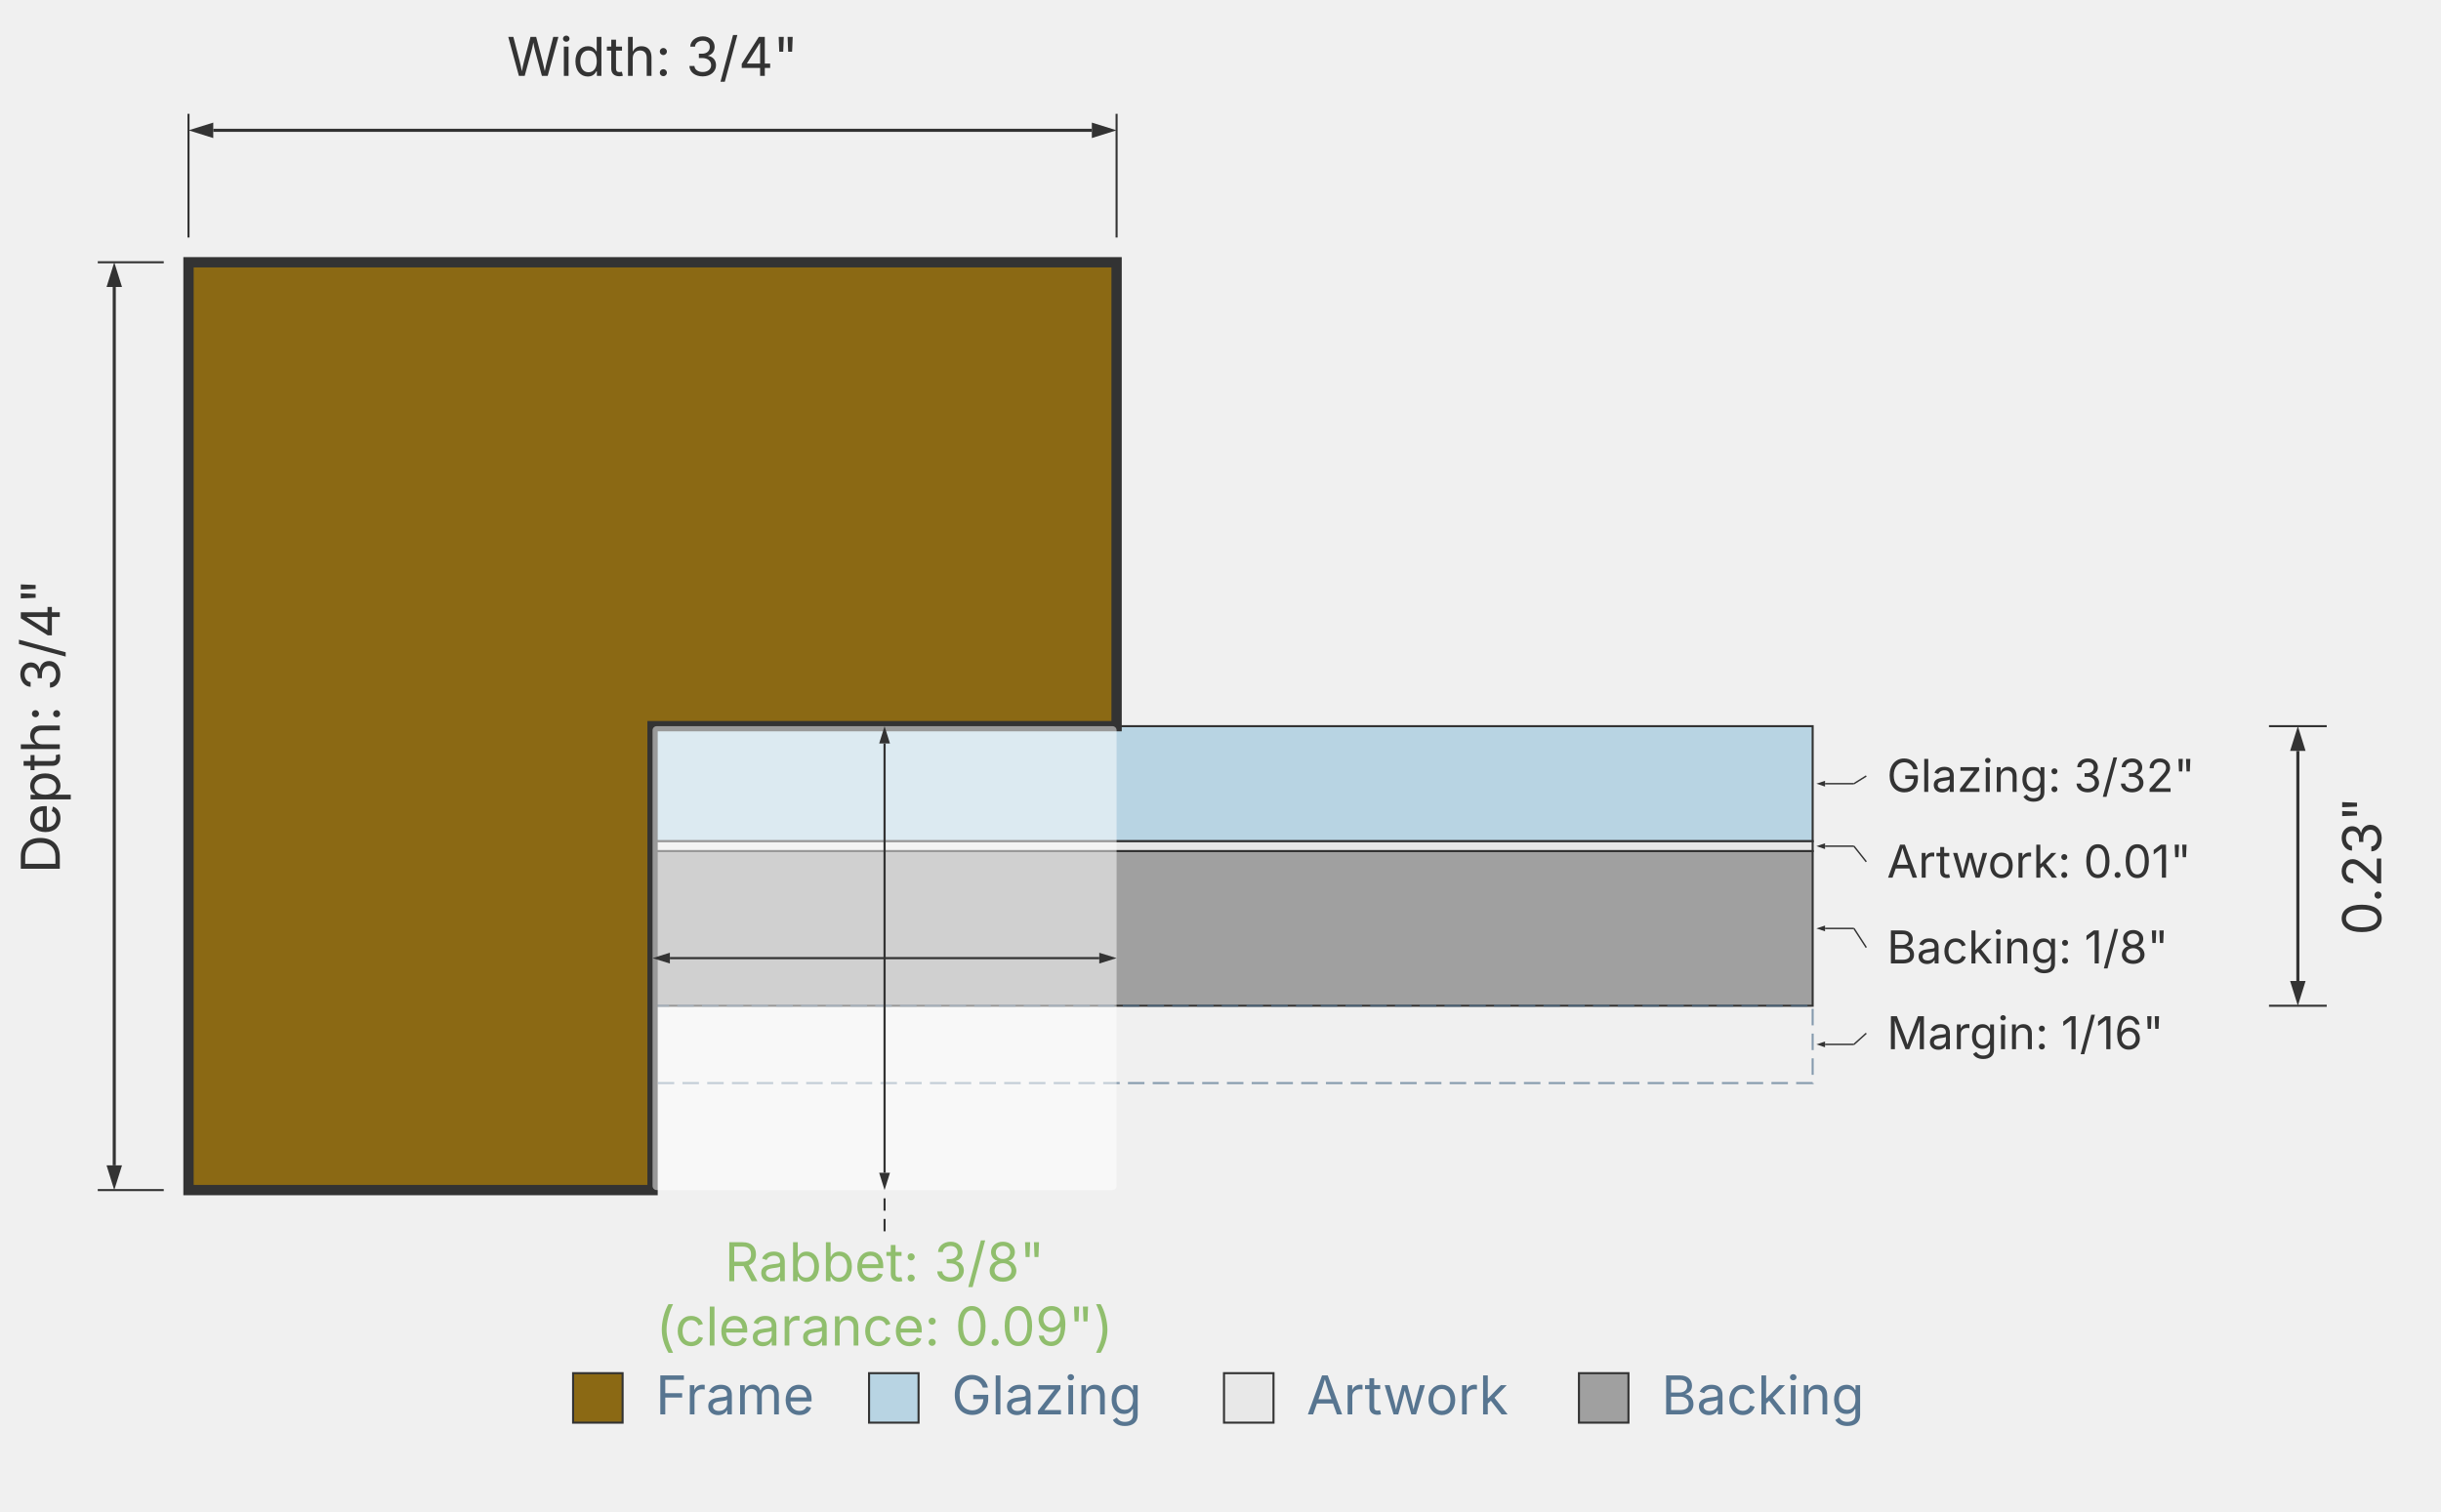
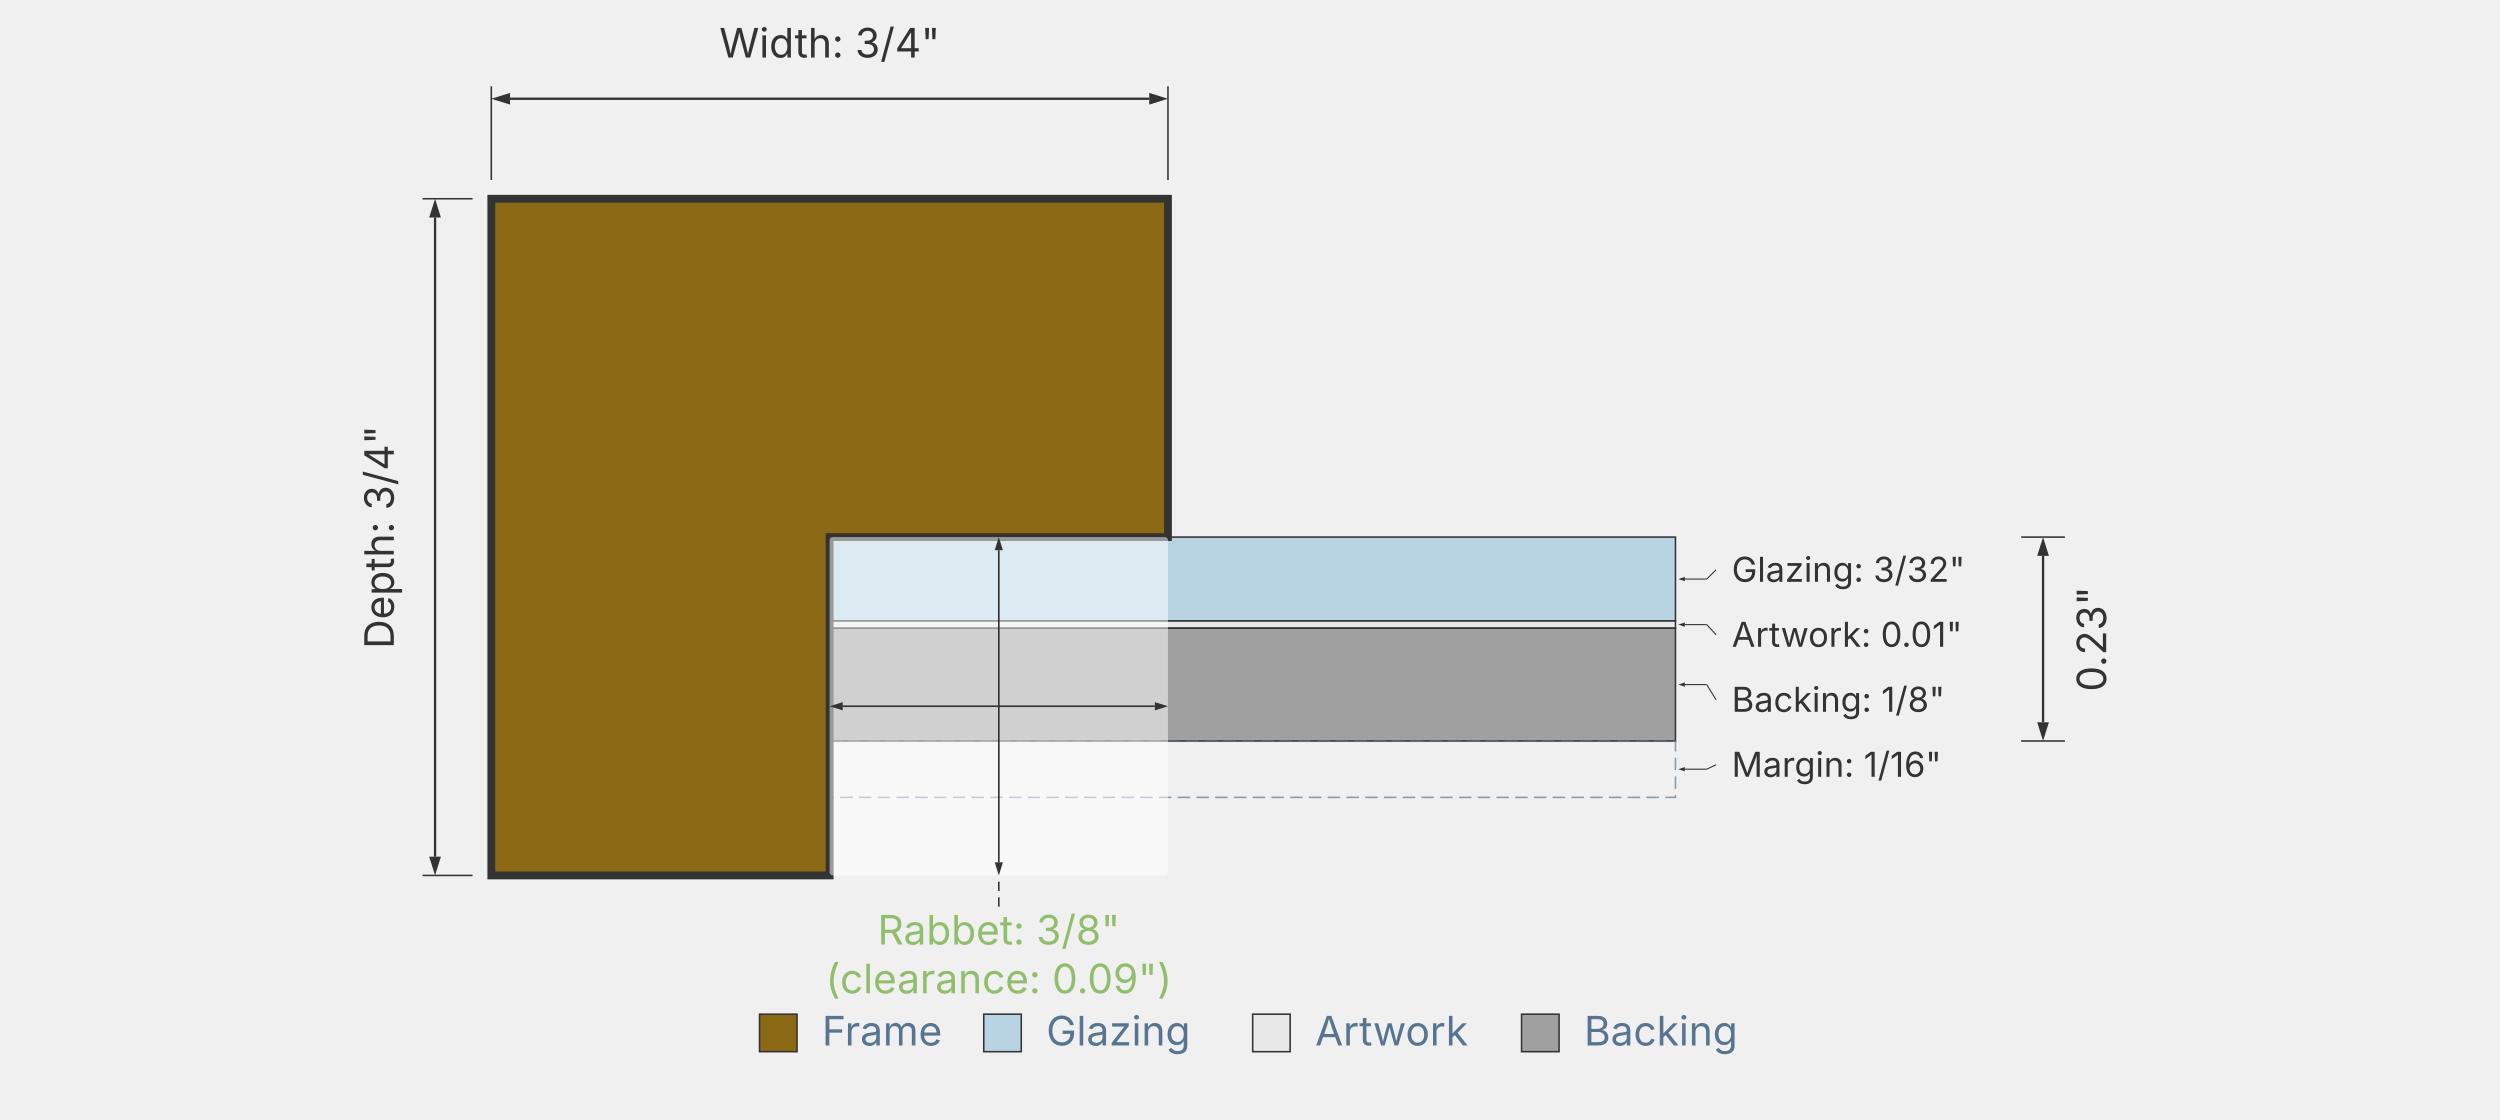
- <svg xmlns="http://www.w3.org/2000/svg" viewBox="104.11 108.70 591.78 366.60">
+ <svg xmlns="http://www.w3.org/2000/svg" viewBox="0.00 112.93 800.00 358.13">
  <g id="section-content" transform="translate(3.25, 0)">
    <g id="section-geometry">
-       <rect x="259.06" y="284.80" width="281.25" height="27.90" stroke="#333333" stroke-width="0.5" fill="#B8D4E3" />
-       <rect x="259.06" y="312.70" width="281.25" height="2.40" stroke="#333333" stroke-width="0.5" fill="#E8E8E8" />
-       <rect x="259.06" y="315.10" width="281.25" height="37.50" stroke="#333333" stroke-width="0.5" fill="#A0A0A0" />
-       <rect x="259.06" y="352.60" width="281.25" height="18.75" stroke="#577590" stroke-width="0.5" stroke-dasharray="4,2" fill="none" opacity="0.7" />
-       <polygon points="146.56,172.30 371.56,172.30 371.56,284.80 259.06,284.80 259.06,397.30 146.56,397.30" stroke="#333333" stroke-width="2.5" fill="#8B6914" />
+       <rect x="262.23" y="284.80" width="270.67" height="26.85" stroke="#333333" stroke-width="0.5" fill="#B8D4E3" />
+       <rect x="262.23" y="311.65" width="270.67" height="2.31" stroke="#333333" stroke-width="0.5" fill="#E8E8E8" />
+       <rect x="262.23" y="313.96" width="270.67" height="36.09" stroke="#333333" stroke-width="0.5" fill="#A0A0A0" />
+       <rect x="262.23" y="350.05" width="270.67" height="18.04" stroke="#577590" stroke-width="0.5" stroke-dasharray="4,2" fill="none" opacity="0.7" />
+       <polygon points="153.97,176.53 370.50,176.53 370.50,284.80 262.23,284.80 262.23,393.07 153.97,393.07" stroke="#333333" stroke-width="2.5" fill="#8B6914" />
    </g>
    <g id="section-dimensions">
-       <line x1="140.56" y1="172.30" x2="124.56" y2="172.30" stroke="#333333" stroke-width="0.5" />
-       <line x1="140.56" y1="397.30" x2="124.56" y2="397.30" stroke="#333333" stroke-width="0.5" />
-       <polygon points="128.56,172.30 126.69,178.30 130.44,178.30" fill="#333333" data-arrow="true" />
-       <line x1="128.56" y1="178.30" x2="128.56" y2="391.30" stroke="#333333" stroke-width="0.75" />
-       <polygon points="128.56,397.30 130.44,391.30 126.69,391.30" fill="#333333" data-arrow="true" />
-       <text x="115.36" y="284.80" fill="#333333" font-family="Inter, system-ui, -apple-system, sans-serif" font-size="13px" text-anchor="middle" transform="rotate(-90 115.36 284.80)">Depth: 3/4"</text>
-       <line x1="146.56" y1="166.30" x2="146.56" y2="136.30" stroke="#333333" stroke-width="0.5" />
-       <line x1="371.56" y1="166.30" x2="371.56" y2="136.30" stroke="#333333" stroke-width="0.5" />
-       <polygon points="146.56,140.30 152.56,142.18 152.56,138.43" fill="#333333" data-arrow="true" />
-       <line x1="152.56" y1="140.30" x2="365.56" y2="140.30" stroke="#333333" stroke-width="0.75" />
-       <polygon points="371.56,140.30 365.56,138.43 365.56,142.18" fill="#333333" data-arrow="true" />
-       <text transform="translate(259.06, 127.10)" fill="#333333" font-family="Inter, system-ui, -apple-system, sans-serif" font-size="13px" text-anchor="middle">Width: 3/4"</text>
-       <rect x="259.06" y="284.80" width="112.50" height="112.50" fill="#FFFFFF" fill-opacity="0.5" stroke="none" rx="1" />
-       <polygon points="259.06,341.05 263.26,342.36 263.26,339.74" fill="#333333" data-arrow="true" />
-       <line x1="263.26" y1="341.05" x2="367.36" y2="341.05" stroke="#333333" stroke-width="0.525" />
-       <polygon points="371.56,341.05 367.36,339.74 367.36,342.36" fill="#333333" data-arrow="true" />
-       <polygon points="315.31,284.80 314.00,289.00 316.62,289.00" fill="#333333" data-arrow="true" />
-       <line x1="315.31" y1="289.00" x2="315.31" y2="393.10" stroke="#333333" stroke-width="0.525" />
-       <polygon points="315.31,397.30 316.62,393.10 314.00,393.10" fill="#333333" data-arrow="true" />
-       <polygon points="541.21,298.75 543.31,299.45 543.31,298.05" fill="#333333" data-arrow="true" />
-       <line x1="543.31" y1="298.75" x2="550.31" y2="298.75" stroke="#333333" stroke-width="0.35" />
-       <line x1="550.31" y1="298.75" x2="553.31" y2="296.88" stroke="#333333" stroke-width="0.35" />
-       <text transform="translate(558.31, 300.74)" fill="#333333" font-family="Inter, system-ui, -apple-system, sans-serif" font-size="11.0px">Glazing: 3/32"</text>
-       <polygon points="541.21,313.90 543.31,314.60 543.31,313.20" fill="#333333" data-arrow="true" />
-       <line x1="543.31" y1="313.90" x2="550.31" y2="313.90" stroke="#333333" stroke-width="0.35" />
-       <line x1="550.31" y1="313.90" x2="553.31" y2="317.68" stroke="#333333" stroke-width="0.35" />
-       <text transform="translate(558.31, 321.54)" fill="#333333" font-family="Inter, system-ui, -apple-system, sans-serif" font-size="11.0px">Artwork: 0.01"</text>
-       <polygon points="541.21,333.85 543.31,334.55 543.31,333.15" fill="#333333" data-arrow="true" />
-       <line x1="543.31" y1="333.85" x2="550.31" y2="333.85" stroke="#333333" stroke-width="0.35" />
-       <line x1="550.31" y1="333.85" x2="553.31" y2="338.48" stroke="#333333" stroke-width="0.35" />
-       <text transform="translate(558.31, 342.34)" fill="#333333" font-family="Inter, system-ui, -apple-system, sans-serif" font-size="11.0px">Backing: 1/8"</text>
-       <polygon points="541.21,361.97 543.31,362.67 543.31,361.27" fill="#333333" data-arrow="true" />
-       <line x1="543.31" y1="361.97" x2="550.31" y2="361.97" stroke="#333333" stroke-width="0.35" />
-       <line x1="550.31" y1="361.97" x2="553.31" y2="359.27" stroke="#333333" stroke-width="0.35" />
-       <text transform="translate(558.31, 363.14)" fill="#333333" font-family="Inter, system-ui, -apple-system, sans-serif" font-size="11.0px">Margin: 1/16"</text>
-       <line x1="650.94" y1="284.80" x2="664.94" y2="284.80" stroke="#333333" stroke-width="0.5" />
-       <line x1="650.94" y1="352.60" x2="664.94" y2="352.60" stroke="#333333" stroke-width="0.5" />
-       <polygon points="657.94,284.80 656.06,290.80 659.81,290.80" fill="#333333" data-arrow="true" />
-       <line x1="657.94" y1="290.80" x2="657.94" y2="346.60" stroke="#333333" stroke-width="0.75" />
-       <polygon points="657.94,352.60 659.81,346.60 656.06,346.60" fill="#333333" data-arrow="true" />
-       <text x="678.14" y="318.70" fill="#333333" font-family="Inter, system-ui, -apple-system, sans-serif" font-size="13px" text-anchor="middle" transform="rotate(-90 678.14 318.70)">0.23"</text>
-       <line x1="315.31" y1="399.30" x2="315.31" y2="407.30" stroke="#333333" stroke-width="0.5" stroke-dasharray="3,2" />
-       <text transform="translate(315.31, 419.40)" fill="#90be6d" font-family="Inter, system-ui, -apple-system, sans-serif" font-size="13px" text-anchor="middle">Rabbet: 3/8"</text>
-       <text transform="translate(315.31, 435.00)" fill="#90be6d" font-family="Inter, system-ui, -apple-system, sans-serif" font-size="13px" text-anchor="middle">(clearance: 0.09")</text>
+       <line x1="147.97" y1="176.53" x2="131.97" y2="176.53" stroke="#333333" stroke-width="0.5" />
+       <line x1="147.97" y1="393.07" x2="131.97" y2="393.07" stroke="#333333" stroke-width="0.5" />
+       <polygon points="135.97,176.53 134.09,182.53 137.84,182.53" fill="#333333" data-arrow="true" />
+       <line x1="135.97" y1="182.53" x2="135.97" y2="387.07" stroke="#333333" stroke-width="0.75" />
+       <polygon points="135.97,393.07 137.84,387.07 134.09,387.07" fill="#333333" data-arrow="true" />
+       <text x="122.77" y="284.80" fill="#333333" font-family="Inter, system-ui, -apple-system, sans-serif" font-size="13px" text-anchor="middle" transform="rotate(-90 122.77 284.80)">Depth: 3/4"</text>
+       <line x1="153.97" y1="170.53" x2="153.97" y2="140.53" stroke="#333333" stroke-width="0.5" />
+       <line x1="370.50" y1="170.53" x2="370.50" y2="140.53" stroke="#333333" stroke-width="0.5" />
+       <polygon points="153.97,144.53 159.97,146.41 159.97,142.66" fill="#333333" data-arrow="true" />
+       <line x1="159.97" y1="144.53" x2="364.50" y2="144.53" stroke="#333333" stroke-width="0.75" />
+       <polygon points="370.50,144.53 364.50,142.66 364.50,146.41" fill="#333333" data-arrow="true" />
+       <text transform="translate(262.23, 131.33)" fill="#333333" font-family="Inter, system-ui, -apple-system, sans-serif" font-size="13px" text-anchor="middle">Width: 3/4"</text>
+       <rect x="262.23" y="284.80" width="108.27" height="108.27" fill="#FFFFFF" fill-opacity="0.5" stroke="none" rx="1" />
+       <polygon points="262.23,338.93 266.43,340.25 266.43,337.62" fill="#333333" data-arrow="true" />
+       <line x1="266.43" y1="338.93" x2="366.30" y2="338.93" stroke="#333333" stroke-width="0.525" />
+       <polygon points="370.50,338.93 366.30,337.62 366.30,340.25" fill="#333333" data-arrow="true" />
+       <polygon points="316.37,284.80 315.06,289.00 317.68,289.00" fill="#333333" data-arrow="true" />
+       <line x1="316.37" y1="289.00" x2="316.37" y2="388.87" stroke="#333333" stroke-width="0.525" />
+       <polygon points="316.37,393.07 317.68,388.87 315.06,388.87" fill="#333333" data-arrow="true" />
+       <polygon points="533.80,298.23 535.90,298.93 535.90,297.53" fill="#333333" data-arrow="true" />
+       <line x1="535.90" y1="298.23" x2="542.90" y2="298.23" stroke="#333333" stroke-width="0.35" />
+       <line x1="542.90" y1="298.23" x2="545.90" y2="295.25" stroke="#333333" stroke-width="0.35" />
+       <text transform="translate(550.90, 299.11)" fill="#333333" font-family="Inter, system-ui, -apple-system, sans-serif" font-size="11.0px">Glazing: 3/32"</text>
+       <polygon points="533.80,312.81 535.90,313.51 535.90,312.11" fill="#333333" data-arrow="true" />
+       <line x1="535.90" y1="312.81" x2="542.90" y2="312.81" stroke="#333333" stroke-width="0.35" />
+       <line x1="542.90" y1="312.81" x2="545.90" y2="316.05" stroke="#333333" stroke-width="0.35" />
+       <text transform="translate(550.90, 319.91)" fill="#333333" font-family="Inter, system-ui, -apple-system, sans-serif" font-size="11.0px">Artwork: 0.01"</text>
+       <polygon points="533.80,332.00 535.90,332.70 535.90,331.30" fill="#333333" data-arrow="true" />
+       <line x1="535.90" y1="332.00" x2="542.90" y2="332.00" stroke="#333333" stroke-width="0.35" />
+       <line x1="542.90" y1="332.00" x2="545.90" y2="336.85" stroke="#333333" stroke-width="0.35" />
+       <text transform="translate(550.90, 340.71)" fill="#333333" font-family="Inter, system-ui, -apple-system, sans-serif" font-size="11.0px">Backing: 1/8"</text>
+       <polygon points="533.80,359.07 535.90,359.77 535.90,358.37" fill="#333333" data-arrow="true" />
+       <line x1="535.90" y1="359.07" x2="542.90" y2="359.07" stroke="#333333" stroke-width="0.35" />
+       <line x1="542.90" y1="359.07" x2="545.90" y2="357.65" stroke="#333333" stroke-width="0.35" />
+       <text transform="translate(550.90, 361.51)" fill="#333333" font-family="Inter, system-ui, -apple-system, sans-serif" font-size="11.0px">Margin: 1/16"</text>
+       <line x1="643.53" y1="284.80" x2="657.53" y2="284.80" stroke="#333333" stroke-width="0.5" />
+       <line x1="643.53" y1="350.05" x2="657.53" y2="350.05" stroke="#333333" stroke-width="0.5" />
+       <polygon points="650.53,284.80 648.66,290.80 652.41,290.80" fill="#333333" data-arrow="true" />
+       <line x1="650.53" y1="290.80" x2="650.53" y2="344.05" stroke="#333333" stroke-width="0.75" />
+       <polygon points="650.53,350.05 652.41,344.05 648.66,344.05" fill="#333333" data-arrow="true" />
+       <text x="670.73" y="317.42" fill="#333333" font-family="Inter, system-ui, -apple-system, sans-serif" font-size="13px" text-anchor="middle" transform="rotate(-90 670.73 317.42)">0.23"</text>
+       <line x1="316.37" y1="395.07" x2="316.37" y2="403.07" stroke="#333333" stroke-width="0.5" stroke-dasharray="3,2" />
+       <text transform="translate(316.37, 415.17)" fill="#90be6d" font-family="Inter, system-ui, -apple-system, sans-serif" font-size="13px" text-anchor="middle">Rabbet: 3/8"</text>
+       <text transform="translate(316.37, 430.77)" fill="#90be6d" font-family="Inter, system-ui, -apple-system, sans-serif" font-size="13px" text-anchor="middle">(clearance: 0.09")</text>
    </g>
  </g>
  <g id="legend">
-     <rect x="243.05" y="441.70" width="12" height="12" fill="#8B6914" stroke="#333333" stroke-width="0.5" />
-     <text transform="translate(263.05, 451.70)" fill="#577590" font-family="Inter, system-ui, -apple-system, sans-serif" font-size="13px">Frame</text>
-     <rect x="314.80" y="441.70" width="12" height="12" fill="#B8D4E3" stroke="#333333" stroke-width="0.5" />
-     <text transform="translate(334.80, 451.70)" fill="#577590" font-family="Inter, system-ui, -apple-system, sans-serif" font-size="13px">Glazing</text>
-     <rect x="400.85" y="441.70" width="12" height="12" fill="#E8E8E8" stroke="#333333" stroke-width="0.5" />
-     <text transform="translate(420.85, 451.70)" fill="#577590" font-family="Inter, system-ui, -apple-system, sans-serif" font-size="13px">Artwork</text>
-     <rect x="486.90" y="441.70" width="12" height="12" fill="#A0A0A0" stroke="#333333" stroke-width="0.5" />
-     <text transform="translate(506.90, 451.70)" fill="#577590" font-family="Inter, system-ui, -apple-system, sans-serif" font-size="13px">Backing</text>
+     <rect x="243.05" y="437.47" width="12" height="12" fill="#8B6914" stroke="#333333" stroke-width="0.5" />
+     <text transform="translate(263.05, 447.47)" fill="#577590" font-family="Inter, system-ui, -apple-system, sans-serif" font-size="13px">Frame</text>
+     <rect x="314.80" y="437.47" width="12" height="12" fill="#B8D4E3" stroke="#333333" stroke-width="0.5" />
+     <text transform="translate(334.80, 447.47)" fill="#577590" font-family="Inter, system-ui, -apple-system, sans-serif" font-size="13px">Glazing</text>
+     <rect x="400.85" y="437.47" width="12" height="12" fill="#E8E8E8" stroke="#333333" stroke-width="0.5" />
+     <text transform="translate(420.85, 447.47)" fill="#577590" font-family="Inter, system-ui, -apple-system, sans-serif" font-size="13px">Artwork</text>
+     <rect x="486.90" y="437.47" width="12" height="12" fill="#A0A0A0" stroke="#333333" stroke-width="0.5" />
+     <text transform="translate(506.90, 447.47)" fill="#577590" font-family="Inter, system-ui, -apple-system, sans-serif" font-size="13px">Backing</text>
  </g>
</svg>
